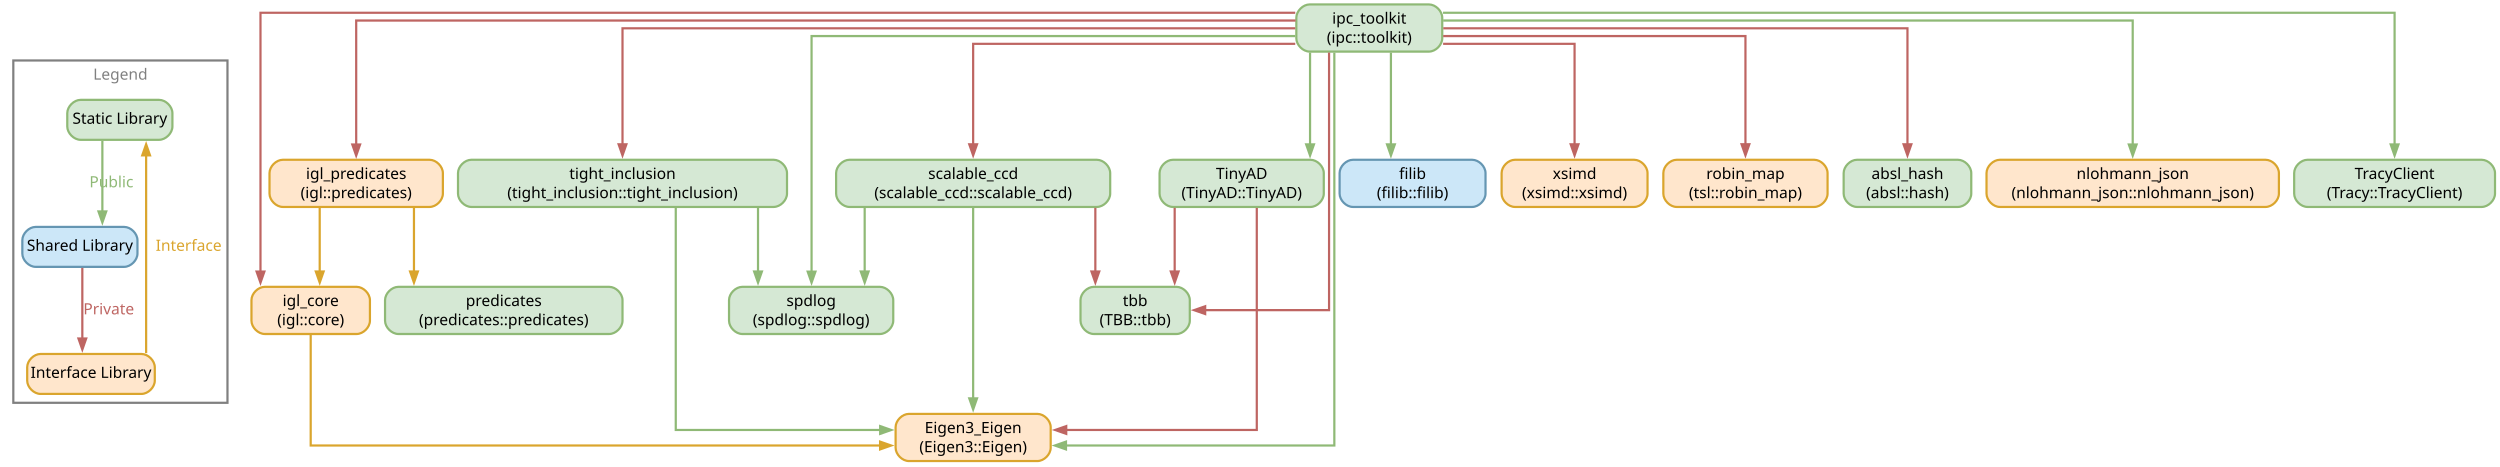
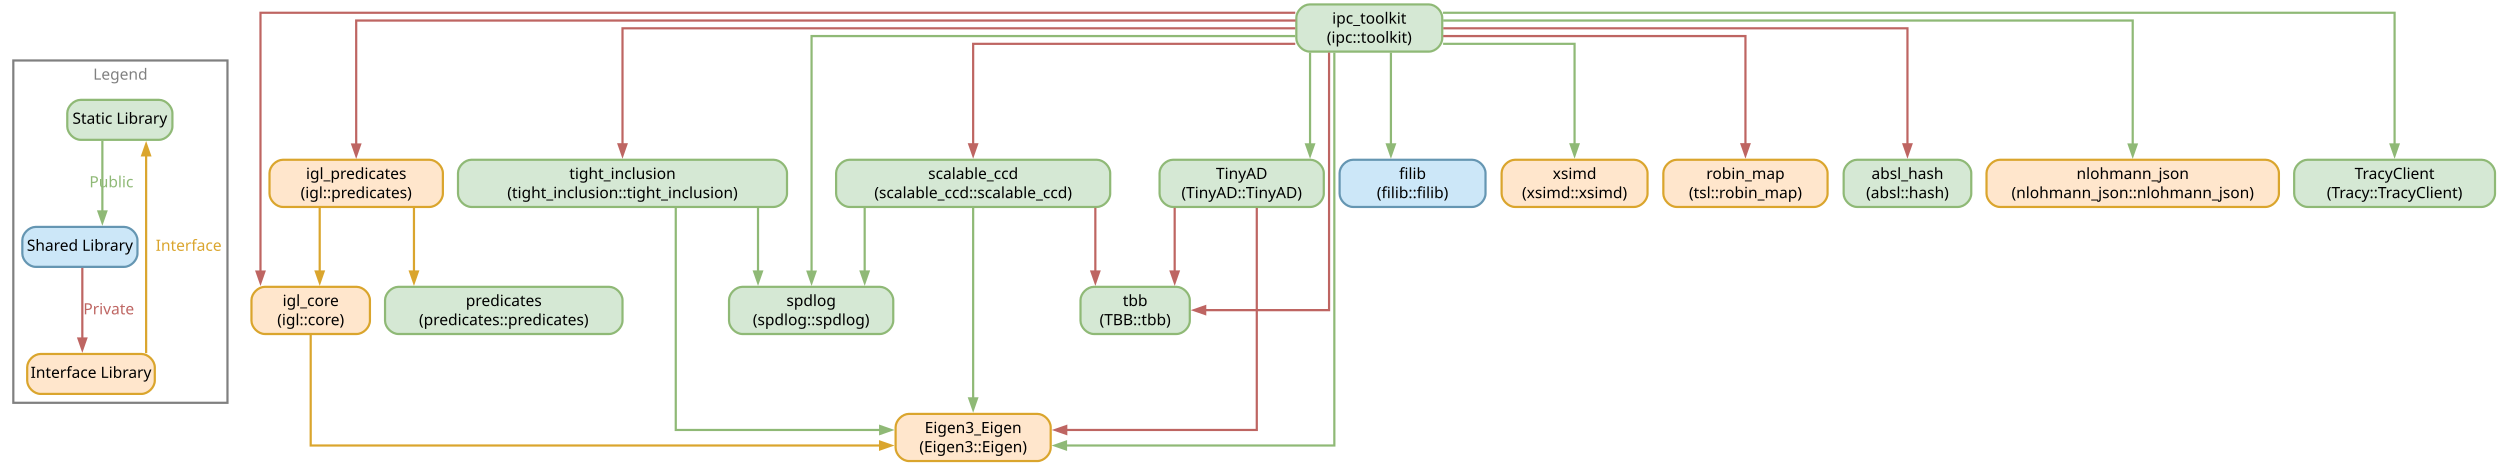
<svg xmlns="http://www.w3.org/2000/svg" width="2253pt" height="420pt" viewBox="0.00 0.00 2253.00 420.00">
  <g id="graph0" class="graph" transform="scale(1 1) rotate(0) translate(4 415.5)">
    <g id="clust1" class="cluster">
      <polygon fill="none" stroke="grey" stroke-width="2" points="8,-52.5 8,-361 201,-361 201,-52.5 8,-52.5" />
      <text xml:space="preserve" text-anchor="middle" x="104.5" y="-343.7" font-family="Avenir Medium" font-size="14.00" fill="grey">Legend</text>
    </g>
    <g id="node1" class="node">
      <path fill="#d5e8d4" stroke="#8fb976" stroke-width="2" d="M139.38,-325.5C139.38,-325.5 68.62,-325.5 68.62,-325.5 62.62,-325.5 56.62,-319.5 56.62,-313.5 56.62,-313.5 56.62,-301.5 56.62,-301.5 56.62,-295.5 62.62,-289.5 68.62,-289.5 68.62,-289.5 139.38,-289.5 139.38,-289.5 145.38,-289.5 151.38,-295.5 151.38,-301.5 151.38,-301.5 151.38,-313.5 151.38,-313.5 151.38,-319.5 145.38,-325.5 139.38,-325.5" />
      <text xml:space="preserve" text-anchor="middle" x="104" y="-303.95" font-family="Avenir Light" font-size="14.00">Static Library</text>
    </g>
    <g id="node2" class="node">
      <path fill="#cce7f8" stroke="#6596b2" stroke-width="2" d="M107.88,-211C107.88,-211 28.12,-211 28.12,-211 22.12,-211 16.12,-205 16.12,-199 16.12,-199 16.12,-187 16.12,-187 16.12,-181 22.12,-175 28.12,-175 28.12,-175 107.88,-175 107.88,-175 113.88,-175 119.88,-181 119.88,-187 119.88,-187 119.88,-199 119.88,-199 119.88,-205 113.88,-211 107.88,-211" />
      <text xml:space="preserve" text-anchor="middle" x="68" y="-189.45" font-family="Avenir Light" font-size="14.00">Shared Library</text>
    </g>
    <g id="edge1" class="edge">
      <path fill="none" stroke="#8fb976" stroke-width="2" d="M88.25,-288.59C88.25,-288.59 88.25,-224.96 88.25,-224.96" />
      <polygon fill="#8fb976" stroke="#8fb976" stroke-width="2" points="91.75,-224.96 88.25,-214.96 84.75,-224.96 91.75,-224.96" />
      <text xml:space="preserve" text-anchor="middle" x="96.38" y="-246.7" font-family="Avenir Light" font-size="14.00" fill="#8fb976">Public</text>
    </g>
    <g id="node3" class="node">
      <path fill="#ffe6cc" stroke="#daa52d" stroke-width="2" d="M123.5,-96.5C123.5,-96.5 32.5,-96.5 32.5,-96.5 26.5,-96.5 20.5,-90.5 20.5,-84.5 20.5,-84.5 20.5,-72.5 20.5,-72.5 20.5,-66.5 26.5,-60.5 32.5,-60.5 32.5,-60.5 123.5,-60.5 123.5,-60.5 129.5,-60.5 135.5,-66.5 135.5,-72.5 135.5,-72.5 135.5,-84.5 135.5,-84.5 135.5,-90.5 129.5,-96.5 123.5,-96.5" />
      <text xml:space="preserve" text-anchor="middle" x="78" y="-74.95" font-family="Avenir Light" font-size="14.00">Interface Library</text>
    </g>
    <g id="edge3" class="edge">
      <path fill="none" stroke="#be6562" stroke-width="2" d="M70.19,-174.09C70.19,-174.09 70.19,-110.46 70.19,-110.46" />
      <polygon fill="#be6562" stroke="#be6562" stroke-width="2" points="73.69,-110.46 70.19,-100.46 66.69,-110.46 73.69,-110.46" />
      <text xml:space="preserve" text-anchor="middle" x="94" y="-132.2" font-family="Avenir Light" font-size="14.00" fill="#be6562">Private</text>
    </g>
    <g id="edge2" class="edge">
      <path fill="none" stroke="#daa52d" stroke-width="2" d="M127.69,-97.24C127.69,-97.24 127.69,-275.47 127.69,-275.47" />
      <polygon fill="#daa52d" stroke="#daa52d" stroke-width="2" points="124.19,-275.47 127.69,-285.47 131.19,-275.47 124.19,-275.47" />
      <text xml:space="preserve" text-anchor="middle" x="166" y="-189.45" font-family="Avenir Light" font-size="14.00" fill="#daa52d">Interface</text>
    </g>
    <g id="node4" class="node">
      <path fill="#d5e8d4" stroke="#8fb976" stroke-width="2" d="M1283.75,-411.5C1283.75,-411.5 1176.25,-411.5 1176.25,-411.5 1170.25,-411.5 1164.25,-405.5 1164.25,-399.5 1164.25,-399.5 1164.25,-381 1164.25,-381 1164.25,-375 1170.25,-369 1176.25,-369 1176.25,-369 1283.75,-369 1283.75,-369 1289.75,-369 1295.75,-375 1295.75,-381 1295.75,-381 1295.75,-399.5 1295.75,-399.5 1295.75,-405.5 1289.75,-411.5 1283.75,-411.5" />
      <text xml:space="preserve" text-anchor="middle" x="1230" y="-394.2" font-family="Menlo" font-size="14.00">ipc_toolkit</text>
      <text xml:space="preserve" text-anchor="middle" x="1230" y="-376.95" font-family="Menlo" font-size="14.00">(ipc::toolkit)</text>
    </g>
    <g id="node5" class="node">
      <path fill="#ffe6cc" stroke="#daa52d" stroke-width="2" d="M930.88,-42.5C930.88,-42.5 815.12,-42.5 815.12,-42.5 809.12,-42.5 803.12,-36.5 803.12,-30.5 803.12,-30.5 803.12,-12 803.12,-12 803.12,-6 809.12,0 815.12,0 815.12,0 930.88,0 930.88,0 936.88,0 942.88,-6 942.88,-12 942.88,-12 942.88,-30.5 942.88,-30.5 942.88,-36.5 936.88,-42.5 930.88,-42.5" />
      <text xml:space="preserve" text-anchor="middle" x="873" y="-25.2" font-family="Menlo" font-size="14.00">Eigen3_Eigen</text>
      <text xml:space="preserve" text-anchor="middle" x="873" y="-7.95" font-family="Menlo" font-size="14.00">(Eigen3::Eigen)</text>
    </g>
    <g id="edge7" class="edge">
      <path fill="none" stroke="#8fb976" stroke-width="2" d="M1198.5,-368.12C1198.5,-287.47 1198.5,-14 1198.5,-14 1198.5,-14 956.66,-14 956.66,-14" />
      <polygon fill="#8fb976" stroke="#8fb976" stroke-width="2" points="956.66,-10.5 946.66,-14 956.66,-17.5 956.66,-10.5" />
    </g>
    <g id="node6" class="node">
      <path fill="#cce7f8" stroke="#6596b2" stroke-width="2" d="M1322.75,-271.5C1322.75,-271.5 1215.25,-271.5 1215.25,-271.5 1209.25,-271.5 1203.25,-265.5 1203.25,-259.5 1203.25,-259.5 1203.25,-241 1203.25,-241 1203.25,-235 1209.25,-229 1215.25,-229 1215.25,-229 1322.75,-229 1322.75,-229 1328.75,-229 1334.75,-235 1334.75,-241 1334.75,-241 1334.75,-259.5 1334.75,-259.5 1334.75,-265.5 1328.75,-271.5 1322.75,-271.5" />
      <text xml:space="preserve" text-anchor="middle" x="1269" y="-254.2" font-family="Menlo" font-size="14.00">filib</text>
      <text xml:space="preserve" text-anchor="middle" x="1269" y="-236.95" font-family="Menlo" font-size="14.00">(filib::filib)</text>
    </g>
    <g id="edge8" class="edge">
      <path fill="none" stroke="#8fb976" stroke-width="2" d="M1249.5,-368.07C1249.5,-368.07 1249.5,-285.36 1249.5,-285.36" />
      <polygon fill="#8fb976" stroke="#8fb976" stroke-width="2" points="1253,-285.36 1249.5,-275.36 1246,-285.36 1253,-285.36" />
    </g>
    <g id="node7" class="node">
      <path fill="#ffe6cc" stroke="#daa52d" stroke-width="2" d="M317.38,-157C317.38,-157 234.62,-157 234.62,-157 228.62,-157 222.62,-151 222.62,-145 222.62,-145 222.62,-126.5 222.62,-126.5 222.62,-120.5 228.62,-114.5 234.62,-114.5 234.62,-114.5 317.38,-114.5 317.38,-114.5 323.38,-114.5 329.38,-120.5 329.38,-126.5 329.38,-126.5 329.38,-145 329.38,-145 329.38,-151 323.38,-157 317.38,-157" />
      <text xml:space="preserve" text-anchor="middle" x="276" y="-139.7" font-family="Menlo" font-size="14.00">igl_core</text>
      <text xml:space="preserve" text-anchor="middle" x="276" y="-122.45" font-family="Menlo" font-size="14.00">(igl::core)</text>
    </g>
    <g id="edge9" class="edge">
      <path fill="none" stroke="#be6562" stroke-width="2" d="M1163.27,-404C939.66,-404 230.75,-404 230.75,-404 230.75,-404 230.75,-170.73 230.75,-170.73" />
      <polygon fill="#be6562" stroke="#be6562" stroke-width="2" points="234.25,-170.73 230.75,-160.73 227.25,-170.73 234.25,-170.73" />
    </g>
    <g id="node8" class="node">
      <path fill="#ffe6cc" stroke="#daa52d" stroke-width="2" d="M383.12,-271.5C383.12,-271.5 250.88,-271.5 250.88,-271.5 244.88,-271.5 238.88,-265.5 238.88,-259.5 238.88,-259.5 238.88,-241 238.88,-241 238.88,-235 244.88,-229 250.88,-229 250.88,-229 383.12,-229 383.12,-229 389.12,-229 395.12,-235 395.12,-241 395.12,-241 395.12,-259.5 395.12,-259.5 395.12,-265.5 389.12,-271.5 383.12,-271.5" />
      <text xml:space="preserve" text-anchor="middle" x="317" y="-254.2" font-family="Menlo" font-size="14.00">igl_predicates</text>
      <text xml:space="preserve" text-anchor="middle" x="317" y="-236.95" font-family="Menlo" font-size="14.00">(igl::predicates)</text>
    </g>
    <g id="edge10" class="edge">
      <path fill="none" stroke="#be6562" stroke-width="2" d="M1163.6,-397C953.51,-397 317,-397 317,-397 317,-397 317,-285.25 317,-285.25" />
      <polygon fill="#be6562" stroke="#be6562" stroke-width="2" points="320.5,-285.25 317,-275.25 313.5,-285.25 320.5,-285.25" />
    </g>
    <g id="node10" class="node">
      <path fill="#ffe6cc" stroke="#daa52d" stroke-width="2" d="M1468.75,-271.5C1468.75,-271.5 1361.25,-271.5 1361.25,-271.5 1355.25,-271.5 1349.25,-265.5 1349.25,-259.5 1349.25,-259.5 1349.25,-241 1349.25,-241 1349.25,-235 1355.25,-229 1361.25,-229 1361.25,-229 1468.75,-229 1468.75,-229 1474.75,-229 1480.75,-235 1480.75,-241 1480.75,-241 1480.75,-259.5 1480.75,-259.5 1480.75,-265.5 1474.75,-271.5 1468.75,-271.5" />
      <text xml:space="preserve" text-anchor="middle" x="1415" y="-254.2" font-family="Menlo" font-size="14.00">xsimd</text>
      <text xml:space="preserve" text-anchor="middle" x="1415" y="-236.95" font-family="Menlo" font-size="14.00">(xsimd::xsimd)</text>
    </g>
    <g id="edge11" class="edge">
-       <path fill="none" stroke="#be6562" stroke-width="2" d="M1296.53,-376C1349.57,-376 1415,-376 1415,-376 1415,-376 1415,-285.47 1415,-285.47" />
-       <polygon fill="#be6562" stroke="#be6562" stroke-width="2" points="1418.5,-285.47 1415,-275.47 1411.5,-285.47 1418.5,-285.47" />
+       <path fill="none" stroke="#8fb976" stroke-width="2" d="M1296.53,-376C1349.57,-376 1415,-376 1415,-376 1415,-376 1415,-285.47 1415,-285.47" />
+       <polygon fill="#8fb976" stroke="#8fb976" stroke-width="2" points="1418.5,-285.47 1415,-275.47 1411.5,-285.47 1418.5,-285.47" />
    </g>
    <g id="node11" class="node">
      <path fill="#ffe6cc" stroke="#daa52d" stroke-width="2" d="M1631,-271.5C1631,-271.5 1507,-271.5 1507,-271.5 1501,-271.5 1495,-265.5 1495,-259.5 1495,-259.5 1495,-241 1495,-241 1495,-235 1501,-229 1507,-229 1507,-229 1631,-229 1631,-229 1637,-229 1643,-235 1643,-241 1643,-241 1643,-259.5 1643,-259.5 1643,-265.5 1637,-271.5 1631,-271.5" />
      <text xml:space="preserve" text-anchor="middle" x="1569" y="-254.2" font-family="Menlo" font-size="14.00">robin_map</text>
      <text xml:space="preserve" text-anchor="middle" x="1569" y="-236.95" font-family="Menlo" font-size="14.00">(tsl::robin_map)</text>
    </g>
    <g id="edge12" class="edge">
      <path fill="none" stroke="#be6562" stroke-width="2" d="M1296.57,-383C1395.3,-383 1569,-383 1569,-383 1569,-383 1569,-285.5 1569,-285.5" />
      <polygon fill="#be6562" stroke="#be6562" stroke-width="2" points="1572.5,-285.5 1569,-275.5 1565.5,-285.5 1572.5,-285.5" />
    </g>
    <g id="node12" class="node">
      <path fill="#d5e8d4" stroke="#8fb976" stroke-width="2" d="M984.5,-271.5C984.5,-271.5 761.5,-271.5 761.5,-271.5 755.5,-271.5 749.5,-265.5 749.5,-259.5 749.5,-259.5 749.5,-241 749.5,-241 749.5,-235 755.5,-229 761.5,-229 761.5,-229 984.5,-229 984.5,-229 990.5,-229 996.5,-235 996.5,-241 996.5,-241 996.5,-259.5 996.5,-259.5 996.5,-265.5 990.5,-271.5 984.5,-271.5" />
      <text xml:space="preserve" text-anchor="middle" x="873" y="-254.2" font-family="Menlo" font-size="14.00">scalable_ccd</text>
      <text xml:space="preserve" text-anchor="middle" x="873" y="-236.95" font-family="Menlo" font-size="14.00">(scalable_ccd::scalable_ccd)</text>
    </g>
    <g id="edge16" class="edge">
      <path fill="none" stroke="#be6562" stroke-width="2" d="M1163.27,-376C1059.94,-376 873,-376 873,-376 873,-376 873,-285.47 873,-285.47" />
      <polygon fill="#be6562" stroke="#be6562" stroke-width="2" points="876.5,-285.47 873,-275.47 869.5,-285.47 876.5,-285.47" />
    </g>
    <g id="node13" class="node">
      <path fill="#d5e8d4" stroke="#8fb976" stroke-width="2" d="M789,-157C789,-157 665,-157 665,-157 659,-157 653,-151 653,-145 653,-145 653,-126.5 653,-126.5 653,-120.5 659,-114.5 665,-114.5 665,-114.5 789,-114.5 789,-114.5 795,-114.5 801,-120.5 801,-126.5 801,-126.5 801,-145 801,-145 801,-151 795,-157 789,-157" />
      <text xml:space="preserve" text-anchor="middle" x="727" y="-139.7" font-family="Menlo" font-size="14.00">spdlog</text>
      <text xml:space="preserve" text-anchor="middle" x="727" y="-122.45" font-family="Menlo" font-size="14.00">(spdlog::spdlog)</text>
    </g>
    <g id="edge17" class="edge">
      <path fill="none" stroke="#8fb976" stroke-width="2" d="M1163.26,-383C1026.53,-383 727.38,-383 727.38,-383 727.38,-383 727.38,-170.72 727.38,-170.72" />
      <polygon fill="#8fb976" stroke="#8fb976" stroke-width="2" points="730.88,-170.72 727.38,-160.72 723.88,-170.72 730.88,-170.72" />
    </g>
    <g id="node14" class="node">
      <path fill="#d5e8d4" stroke="#8fb976" stroke-width="2" d="M1056.25,-157C1056.25,-157 981.75,-157 981.75,-157 975.75,-157 969.75,-151 969.75,-145 969.75,-145 969.75,-126.5 969.75,-126.5 969.75,-120.5 975.75,-114.5 981.75,-114.5 981.75,-114.5 1056.25,-114.5 1056.25,-114.5 1062.25,-114.5 1068.25,-120.5 1068.25,-126.5 1068.25,-126.5 1068.25,-145 1068.25,-145 1068.25,-151 1062.25,-157 1056.25,-157" />
      <text xml:space="preserve" text-anchor="middle" x="1019" y="-139.7" font-family="Menlo" font-size="14.00">tbb</text>
      <text xml:space="preserve" text-anchor="middle" x="1019" y="-122.45" font-family="Menlo" font-size="14.00">(TBB::tbb)</text>
    </g>
    <g id="edge18" class="edge">
      <path fill="none" stroke="#be6562" stroke-width="2" d="M1193.75,-368.13C1193.75,-306.27 1193.75,-136 1193.75,-136 1193.75,-136 1082.1,-136 1082.1,-136" />
      <polygon fill="#be6562" stroke="#be6562" stroke-width="2" points="1082.1,-132.5 1072.1,-136 1082.1,-139.5 1082.1,-132.5" />
    </g>
    <g id="node15" class="node">
      <path fill="#d5e8d4" stroke="#8fb976" stroke-width="2" d="M693.25,-271.5C693.25,-271.5 420.75,-271.5 420.75,-271.5 414.75,-271.5 408.75,-265.5 408.75,-259.5 408.75,-259.5 408.75,-241 408.75,-241 408.75,-235 414.75,-229 420.75,-229 420.75,-229 693.25,-229 693.25,-229 699.25,-229 705.25,-235 705.25,-241 705.25,-241 705.25,-259.5 705.25,-259.5 705.25,-265.5 699.25,-271.5 693.25,-271.5" />
      <text xml:space="preserve" text-anchor="middle" x="557" y="-254.2" font-family="Menlo" font-size="14.00">tight_inclusion</text>
      <text xml:space="preserve" text-anchor="middle" x="557" y="-236.95" font-family="Menlo" font-size="14.00">(tight_inclusion::tight_inclusion)</text>
    </g>
    <g id="edge21" class="edge">
      <path fill="none" stroke="#be6562" stroke-width="2" d="M1163.32,-390C993.31,-390 557,-390 557,-390 557,-390 557,-285.42 557,-285.42" />
      <polygon fill="#be6562" stroke="#be6562" stroke-width="2" points="560.5,-285.42 557,-275.42 553.5,-285.42 560.5,-285.42" />
    </g>
    <g id="node16" class="node">
      <path fill="#d5e8d4" stroke="#8fb976" stroke-width="2" d="M1760.5,-271.5C1760.5,-271.5 1669.5,-271.5 1669.5,-271.5 1663.5,-271.5 1657.5,-265.5 1657.5,-259.5 1657.5,-259.5 1657.5,-241 1657.5,-241 1657.5,-235 1663.5,-229 1669.5,-229 1669.5,-229 1760.5,-229 1760.5,-229 1766.5,-229 1772.5,-235 1772.5,-241 1772.5,-241 1772.5,-259.5 1772.5,-259.5 1772.5,-265.5 1766.5,-271.5 1760.5,-271.5" />
      <text xml:space="preserve" text-anchor="middle" x="1715" y="-254.2" font-family="Menlo" font-size="14.00">absl_hash</text>
      <text xml:space="preserve" text-anchor="middle" x="1715" y="-236.95" font-family="Menlo" font-size="14.00">(absl::hash)</text>
    </g>
    <g id="edge22" class="edge">
      <path fill="none" stroke="#be6562" stroke-width="2" d="M1296.67,-390C1429.61,-390 1715,-390 1715,-390 1715,-390 1715,-285.42 1715,-285.42" />
      <polygon fill="#be6562" stroke="#be6562" stroke-width="2" points="1718.5,-285.42 1715,-275.42 1711.5,-285.42 1718.5,-285.42" />
    </g>
    <g id="node17" class="node">
      <path fill="#d5e8d4" stroke="#8fb976" stroke-width="2" d="M1177,-271.5C1177,-271.5 1053,-271.5 1053,-271.5 1047,-271.5 1041,-265.5 1041,-259.5 1041,-259.5 1041,-241 1041,-241 1041,-235 1047,-229 1053,-229 1053,-229 1177,-229 1177,-229 1183,-229 1189,-235 1189,-241 1189,-241 1189,-259.5 1189,-259.5 1189,-265.5 1183,-271.5 1177,-271.5" />
      <text xml:space="preserve" text-anchor="middle" x="1115" y="-254.2" font-family="Menlo" font-size="14.00">TinyAD</text>
      <text xml:space="preserve" text-anchor="middle" x="1115" y="-236.95" font-family="Menlo" font-size="14.00">(TinyAD::TinyAD)</text>
    </g>
    <g id="edge23" class="edge">
      <path fill="none" stroke="#8fb976" stroke-width="2" d="M1176.62,-368.07C1176.62,-368.07 1176.62,-285.36 1176.62,-285.36" />
      <polygon fill="#8fb976" stroke="#8fb976" stroke-width="2" points="1180.13,-285.36 1176.63,-275.36 1173.13,-285.36 1180.13,-285.36" />
    </g>
    <g id="node18" class="node">
      <path fill="#ffe6cc" stroke="#daa52d" stroke-width="2" d="M2037.75,-271.5C2037.75,-271.5 1798.25,-271.5 1798.25,-271.5 1792.25,-271.5 1786.25,-265.5 1786.25,-259.5 1786.25,-259.5 1786.25,-241 1786.25,-241 1786.25,-235 1792.25,-229 1798.25,-229 1798.25,-229 2037.75,-229 2037.75,-229 2043.75,-229 2049.75,-235 2049.75,-241 2049.75,-241 2049.75,-259.5 2049.75,-259.5 2049.75,-265.5 2043.75,-271.5 2037.75,-271.5" />
      <text xml:space="preserve" text-anchor="middle" x="1918" y="-254.2" font-family="Menlo" font-size="14.00">nlohmann_json</text>
      <text xml:space="preserve" text-anchor="middle" x="1918" y="-236.95" font-family="Menlo" font-size="14.00">(nlohmann_json::nlohmann_json)</text>
    </g>
    <g id="edge26" class="edge">
      <path fill="none" stroke="#8fb976" stroke-width="2" d="M1296.59,-397C1469.26,-397 1918,-397 1918,-397 1918,-397 1918,-285.25 1918,-285.25" />
      <polygon fill="#8fb976" stroke="#8fb976" stroke-width="2" points="1921.5,-285.25 1918,-275.25 1914.5,-285.25 1921.5,-285.25" />
    </g>
    <g id="node19" class="node">
      <path fill="#d5e8d4" stroke="#8fb976" stroke-width="2" d="M2232.5,-271.5C2232.5,-271.5 2075.5,-271.5 2075.5,-271.5 2069.5,-271.5 2063.5,-265.5 2063.5,-259.5 2063.5,-259.5 2063.5,-241 2063.5,-241 2063.5,-235 2069.5,-229 2075.5,-229 2075.5,-229 2232.5,-229 2232.5,-229 2238.5,-229 2244.5,-235 2244.5,-241 2244.5,-241 2244.5,-259.5 2244.5,-259.5 2244.5,-265.5 2238.5,-271.5 2232.5,-271.5" />
      <text xml:space="preserve" text-anchor="middle" x="2154" y="-254.2" font-family="Menlo" font-size="14.00">TracyClient</text>
      <text xml:space="preserve" text-anchor="middle" x="2154" y="-236.95" font-family="Menlo" font-size="14.00">(Tracy::TracyClient)</text>
    </g>
    <g id="edge27" class="edge">
      <path fill="none" stroke="#8fb976" stroke-width="2" d="M1296.45,-404C1508.32,-404 2154,-404 2154,-404 2154,-404 2154,-285.31 2154,-285.31" />
      <polygon fill="#8fb976" stroke="#8fb976" stroke-width="2" points="2157.5,-285.31 2154,-275.31 2150.5,-285.31 2157.5,-285.31" />
    </g>
    <g id="edge4" class="edge">
      <path fill="none" stroke="#daa52d" stroke-width="2" d="M276,-113.7C276,-78.62 276,-14 276,-14 276,-14 789.14,-14 789.14,-14" />
      <polygon fill="#daa52d" stroke="#daa52d" stroke-width="2" points="789.14,-17.5 799.14,-14 789.14,-10.5 789.14,-17.5" />
    </g>
    <g id="edge5" class="edge">
      <path fill="none" stroke="#daa52d" stroke-width="2" d="M284.12,-228.17C284.12,-228.17 284.12,-170.79 284.12,-170.79" />
      <polygon fill="#daa52d" stroke="#daa52d" stroke-width="2" points="287.63,-170.79 284.13,-160.79 280.63,-170.79 287.63,-170.79" />
    </g>
    <g id="node9" class="node">
      <path fill="#d5e8d4" stroke="#8fb976" stroke-width="2" d="M545,-157C545,-157 355,-157 355,-157 349,-157 343,-151 343,-145 343,-145 343,-126.5 343,-126.5 343,-120.5 349,-114.5 355,-114.5 355,-114.5 545,-114.5 545,-114.5 551,-114.5 557,-120.5 557,-126.5 557,-126.5 557,-145 557,-145 557,-151 551,-157 545,-157" />
      <text xml:space="preserve" text-anchor="middle" x="450" y="-139.7" font-family="Menlo" font-size="14.00">predicates</text>
      <text xml:space="preserve" text-anchor="middle" x="450" y="-122.45" font-family="Menlo" font-size="14.00">(predicates::predicates)</text>
    </g>
    <g id="edge6" class="edge">
      <path fill="none" stroke="#daa52d" stroke-width="2" d="M369.06,-228.17C369.06,-228.17 369.06,-170.79 369.06,-170.79" />
      <polygon fill="#daa52d" stroke="#daa52d" stroke-width="2" points="372.56,-170.79 369.06,-160.79 365.56,-170.79 372.56,-170.79" />
    </g>
    <g id="edge13" class="edge">
      <path fill="none" stroke="#8fb976" stroke-width="2" d="M873,-228.29C873,-228.29 873,-56.5 873,-56.5" />
      <polygon fill="#8fb976" stroke="#8fb976" stroke-width="2" points="876.5,-56.5 873,-46.5 869.5,-56.5 876.5,-56.5" />
    </g>
    <g id="edge14" class="edge">
      <path fill="none" stroke="#8fb976" stroke-width="2" d="M775.25,-228.17C775.25,-228.17 775.25,-170.79 775.25,-170.79" />
      <polygon fill="#8fb976" stroke="#8fb976" stroke-width="2" points="778.75,-170.79 775.25,-160.79 771.75,-170.79 778.75,-170.79" />
    </g>
    <g id="edge15" class="edge">
      <path fill="none" stroke="#be6562" stroke-width="2" d="M983.12,-228.17C983.12,-228.17 983.12,-170.79 983.12,-170.79" />
      <polygon fill="#be6562" stroke="#be6562" stroke-width="2" points="986.63,-170.79 983.13,-160.79 979.63,-170.79 986.63,-170.79" />
    </g>
    <g id="edge19" class="edge">
      <path fill="none" stroke="#8fb976" stroke-width="2" d="M605,-228.13C605,-171.91 605,-28 605,-28 605,-28 789.21,-28 789.21,-28" />
      <polygon fill="#8fb976" stroke="#8fb976" stroke-width="2" points="789.21,-31.5 799.21,-28 789.21,-24.5 789.21,-31.5" />
    </g>
    <g id="edge20" class="edge">
      <path fill="none" stroke="#8fb976" stroke-width="2" d="M679.12,-228.17C679.12,-228.17 679.12,-170.79 679.12,-170.79" />
      <polygon fill="#8fb976" stroke="#8fb976" stroke-width="2" points="682.63,-170.79 679.13,-160.79 675.63,-170.79 682.63,-170.79" />
    </g>
    <g id="edge24" class="edge">
      <path fill="none" stroke="#be6562" stroke-width="2" d="M1128.62,-228.13C1128.62,-171.91 1128.62,-28 1128.62,-28 1128.62,-28 956.89,-28 956.89,-28" />
      <polygon fill="#be6562" stroke="#be6562" stroke-width="2" points="956.89,-24.5 946.89,-28 956.89,-31.5 956.89,-24.5" />
    </g>
    <g id="edge25" class="edge">
      <path fill="none" stroke="#be6562" stroke-width="2" d="M1054.62,-228.17C1054.62,-228.17 1054.62,-170.79 1054.62,-170.79" />
      <polygon fill="#be6562" stroke="#be6562" stroke-width="2" points="1058.13,-170.79 1054.63,-160.79 1051.13,-170.79 1058.13,-170.79" />
    </g>
  </g>
</svg>
